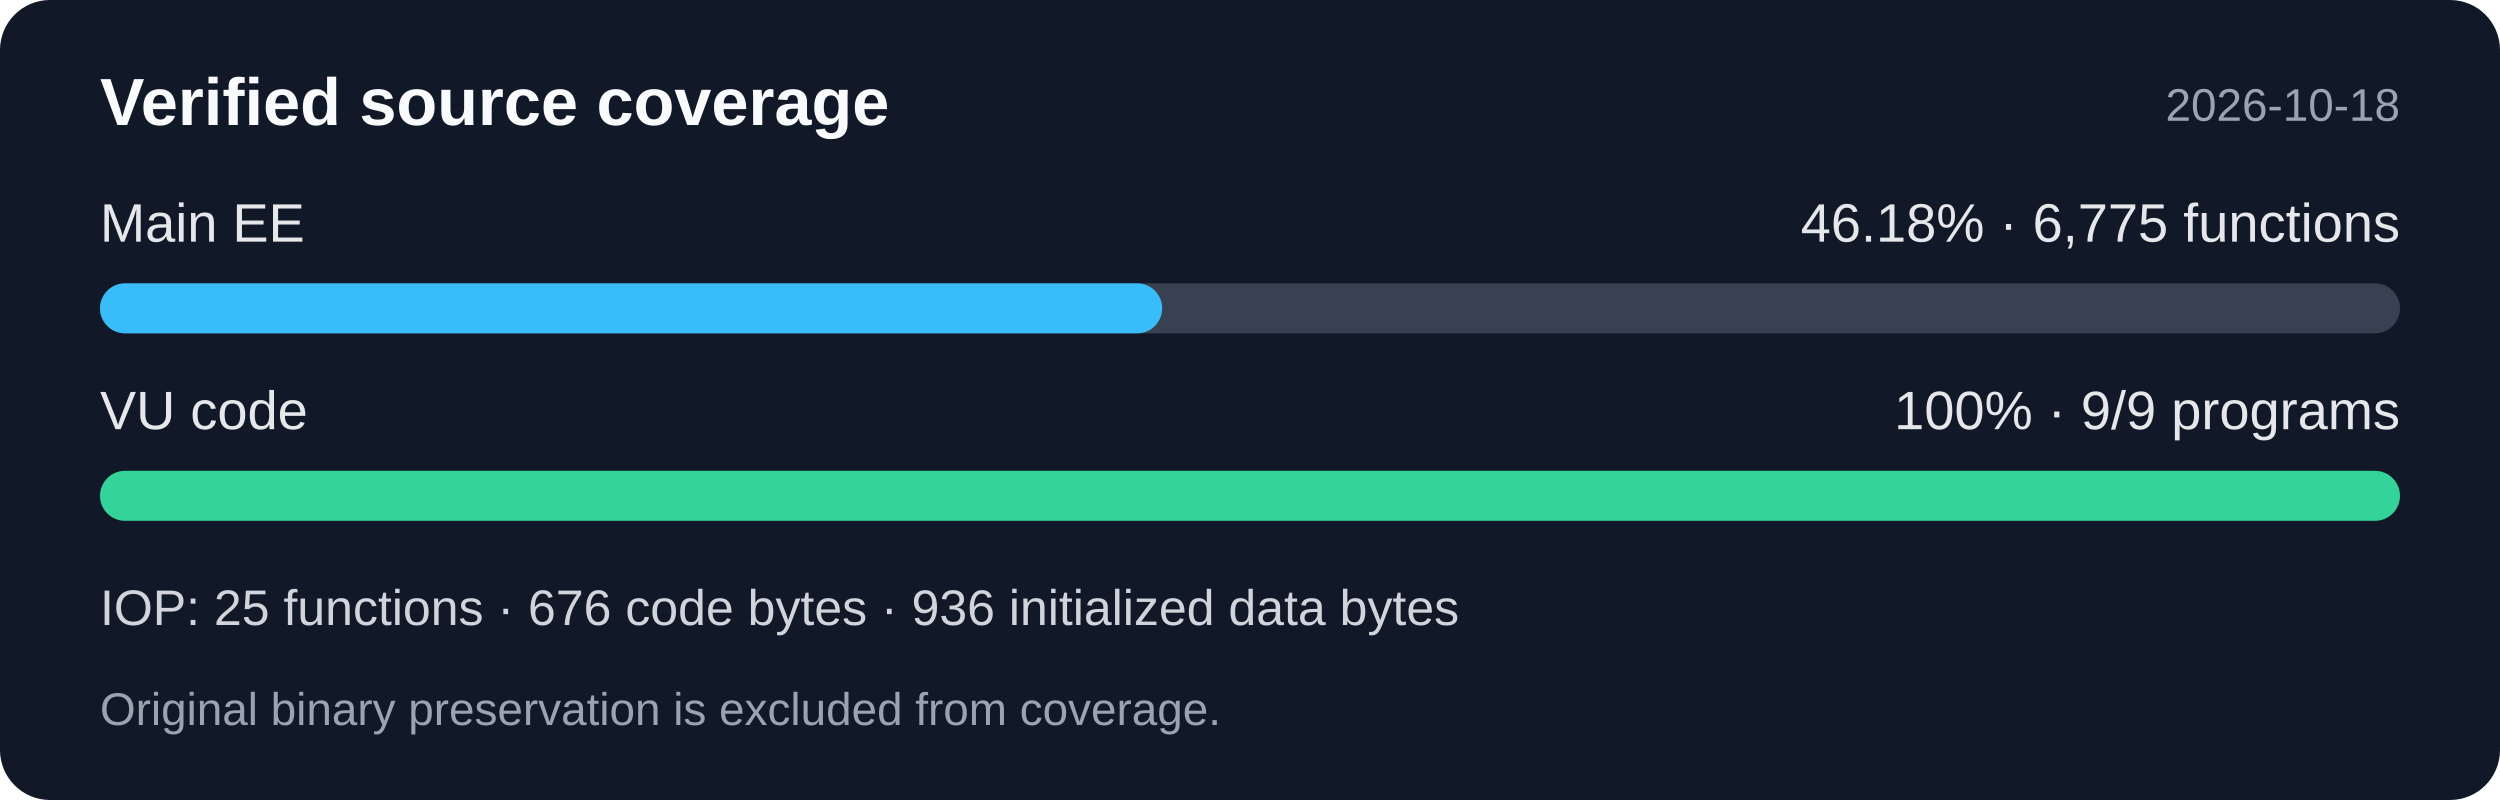
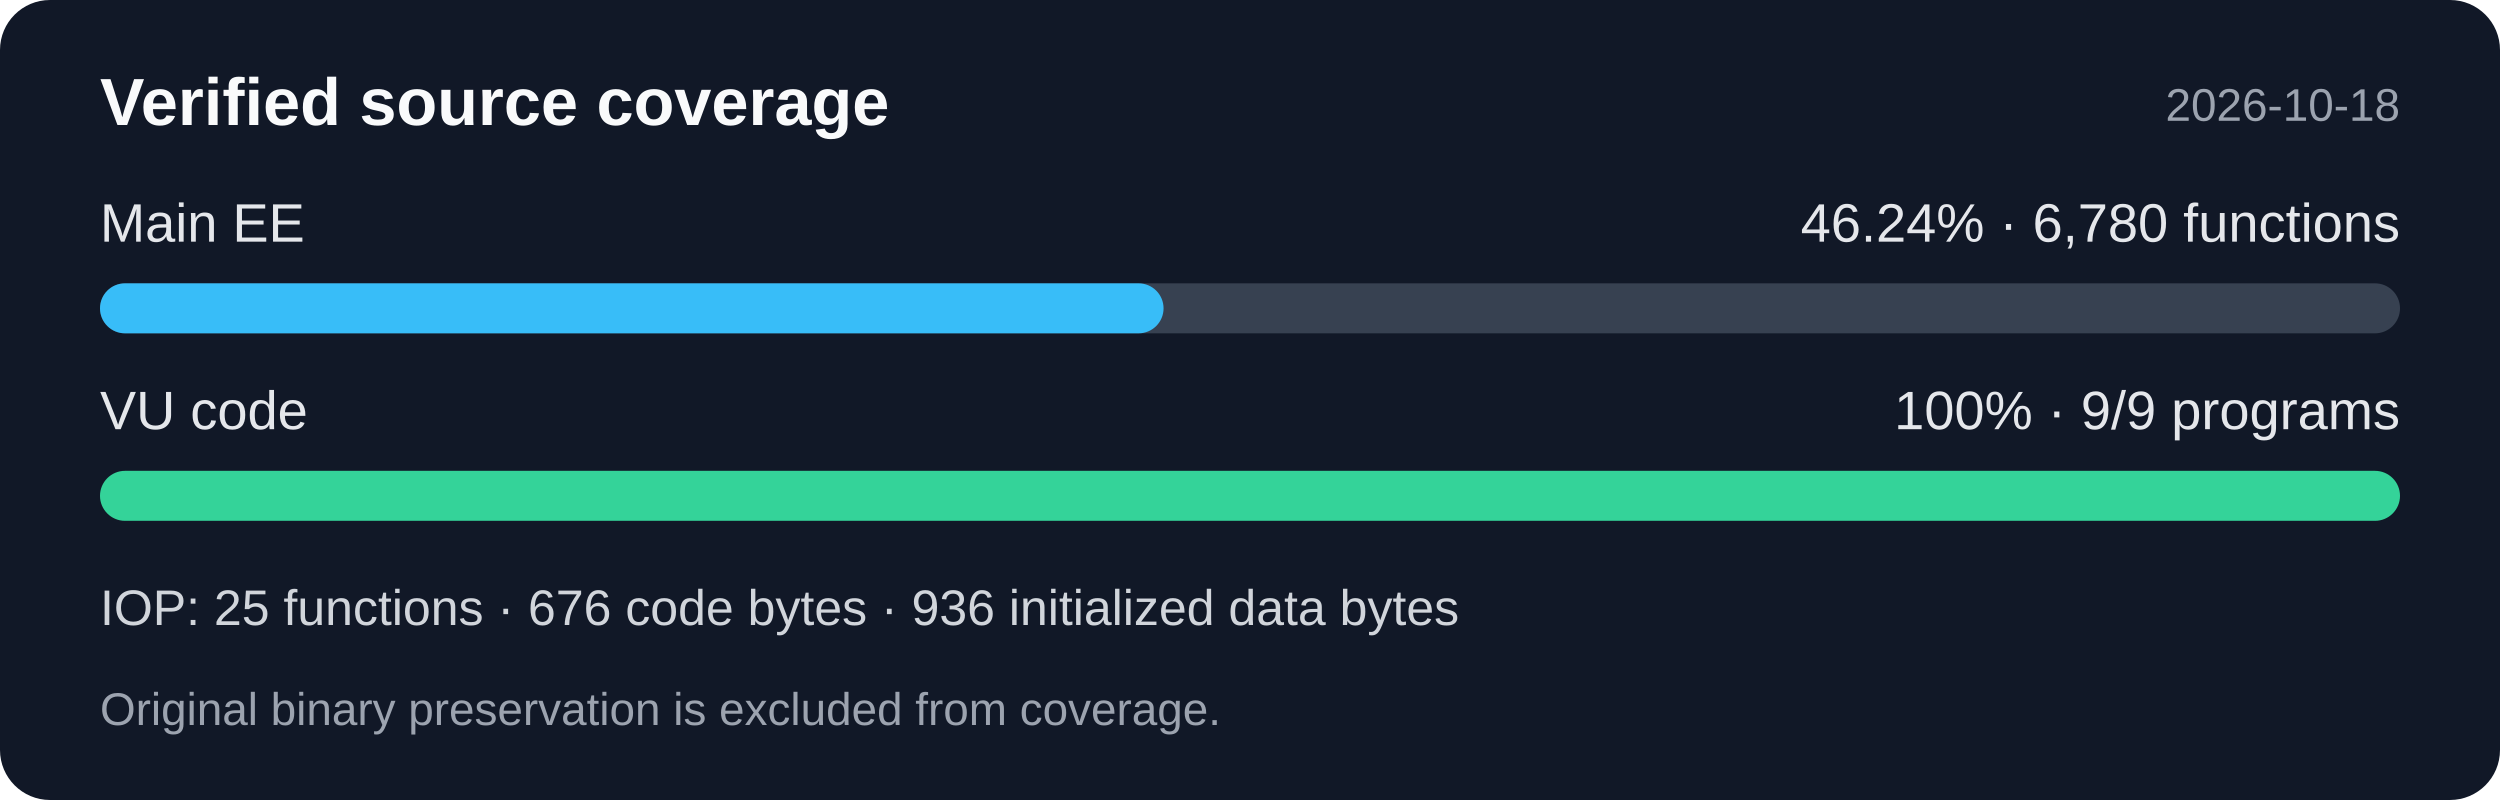
<svg xmlns="http://www.w3.org/2000/svg" width="600" height="192" viewBox="0 0 600 192" role="img" aria-labelledby="title desc">
  <rect width="600" height="192" rx="12" fill="#111827" />
  <g font-family="Segoe UI,Arial,sans-serif">
    <text x="24" y="30" fill="#f9fafb" font-size="16" font-weight="600">Verified source coverage</text>
    <text x="576" y="29" fill="#9ca3af" font-size="11" text-anchor="end">2026-10-18</text>
    <text x="24" y="58" fill="#e5e7eb" font-size="13">Main EE</text>
-     <text x="576" y="58" fill="#e5e7eb" font-size="13" text-anchor="end">46.18% · 6,775 functions</text>
+     <text x="576" y="58" fill="#e5e7eb" font-size="13" text-anchor="end">46.24% · 6,780 functions</text>
    <rect x="24" y="68" width="552" height="12" rx="6" fill="#374151" />
-     <rect x="24" y="68" width="254.927" height="12" rx="6" fill="#38bdf8" />
+     <rect x="24" y="68" width="255.254" height="12" rx="6" fill="#38bdf8" />
    <text x="24" y="103" fill="#e5e7eb" font-size="13">VU code</text>
    <text x="576" y="103" fill="#e5e7eb" font-size="13" text-anchor="end">100% · 9/9 programs</text>
    <rect x="24" y="113" width="552" height="12" rx="6" fill="#34d399" />
    <text x="24" y="150" fill="#d1d5db" font-size="12">IOP: 25 functions · 676 code bytes · 936 initialized data bytes</text>
    <text x="24" y="174" fill="#9ca3af" font-size="11">Original binary preservation is excluded from coverage.</text>
  </g>
</svg>
